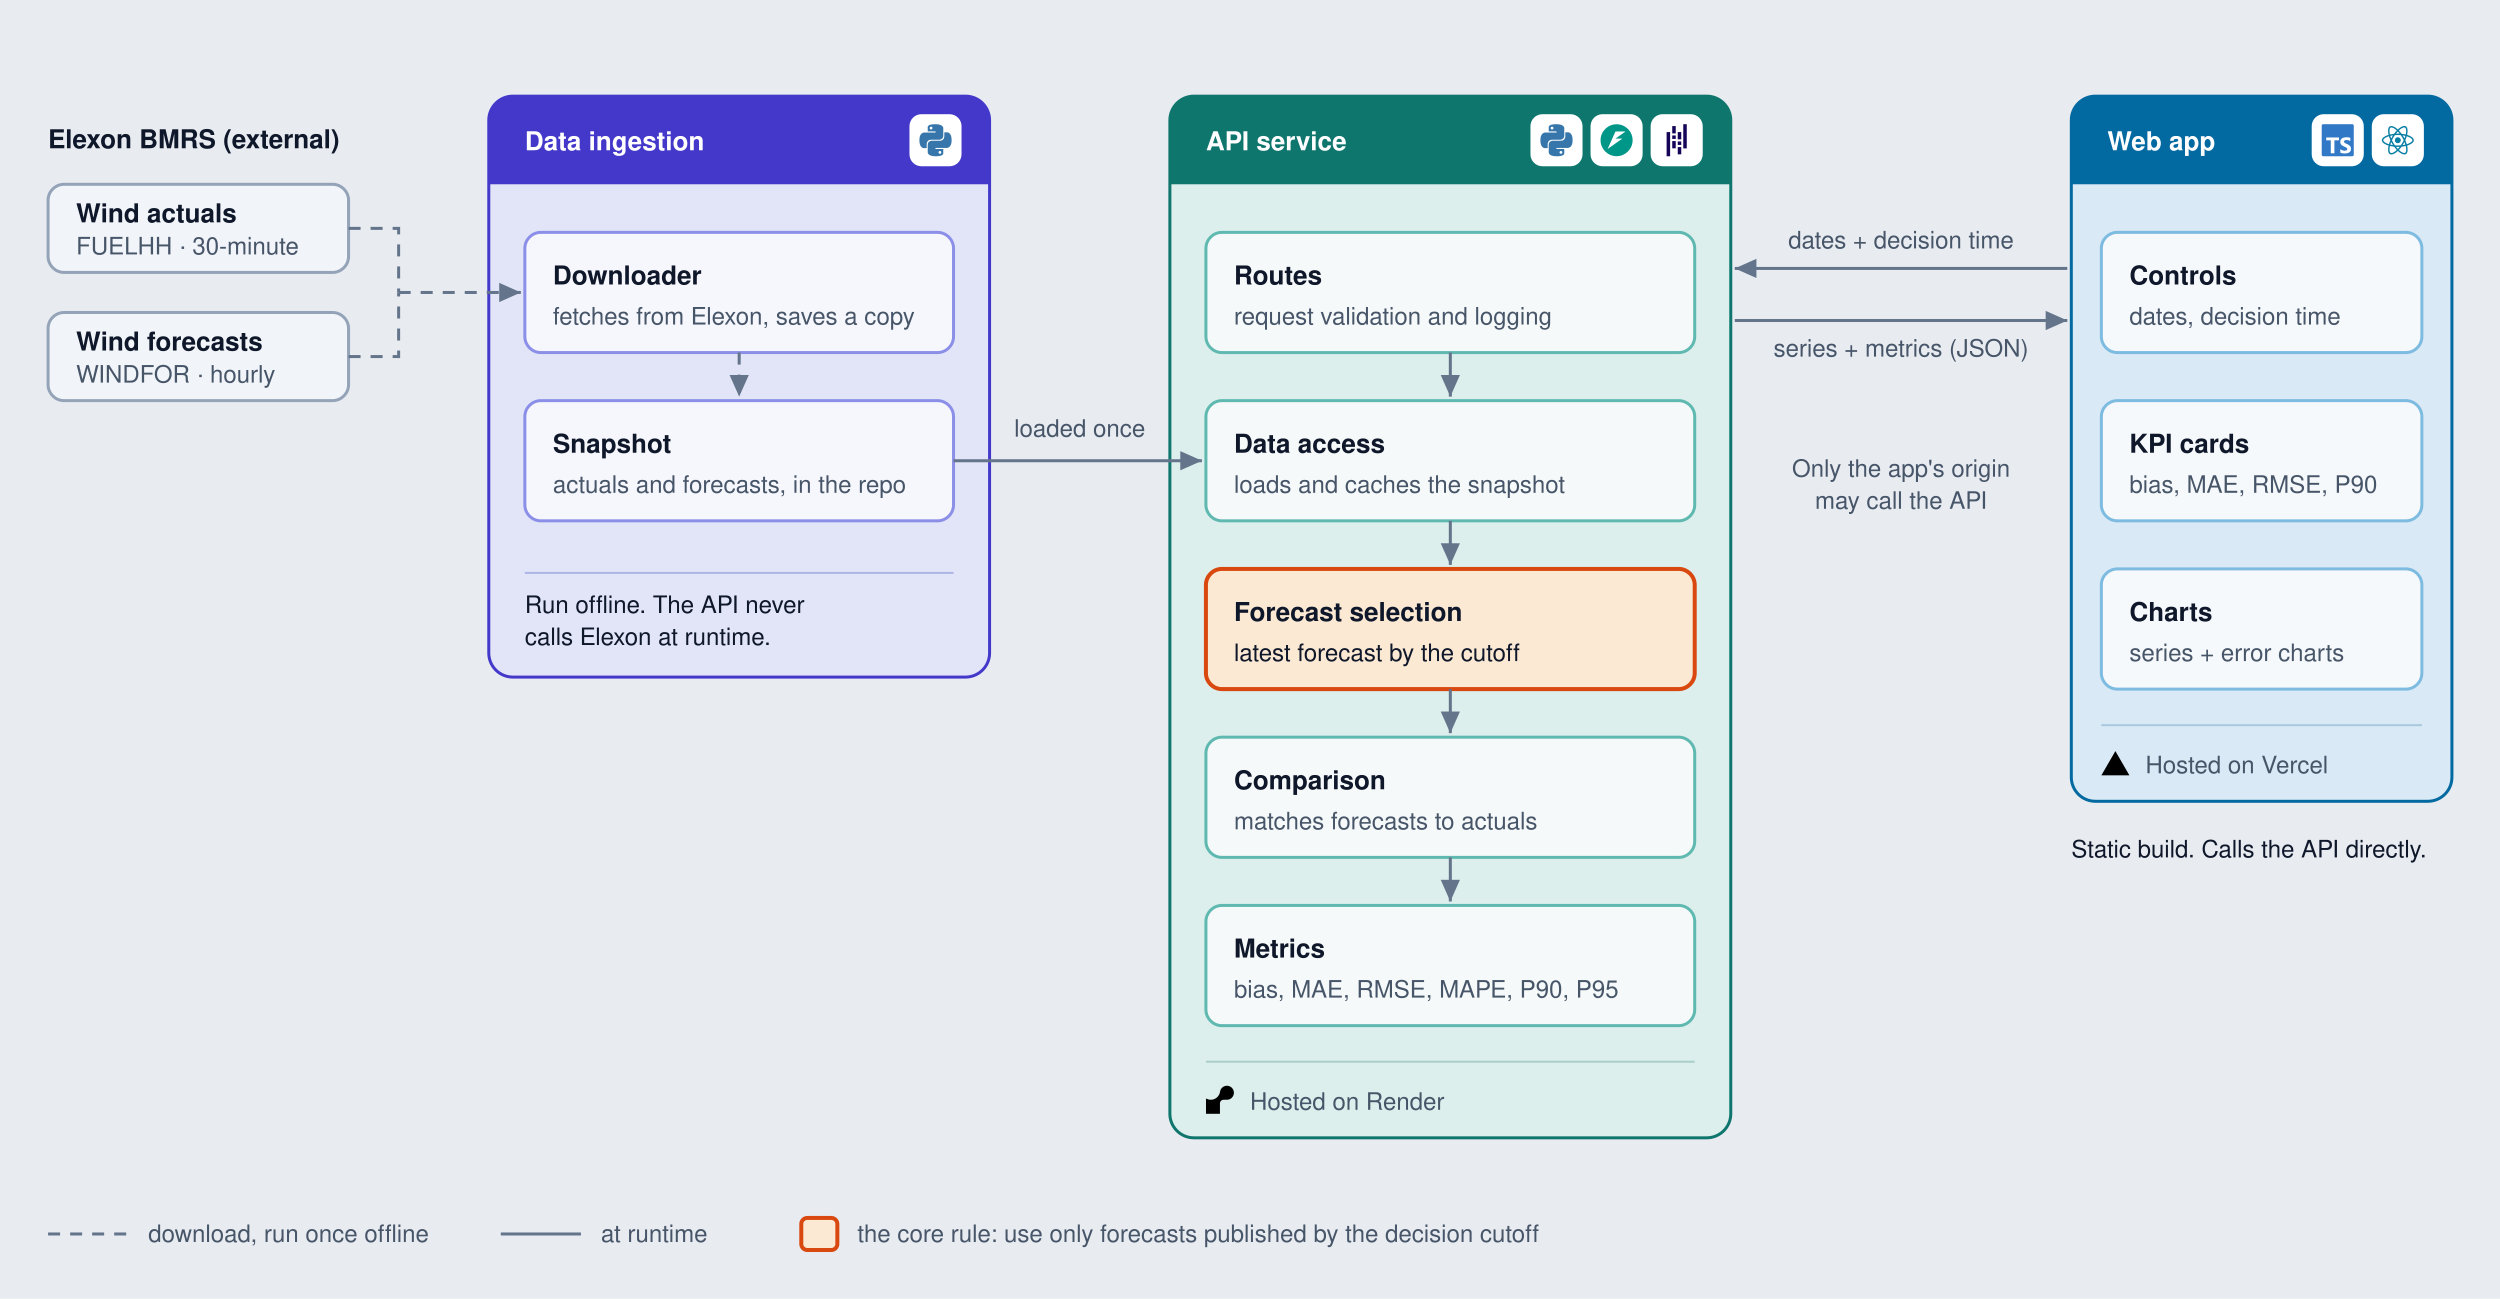
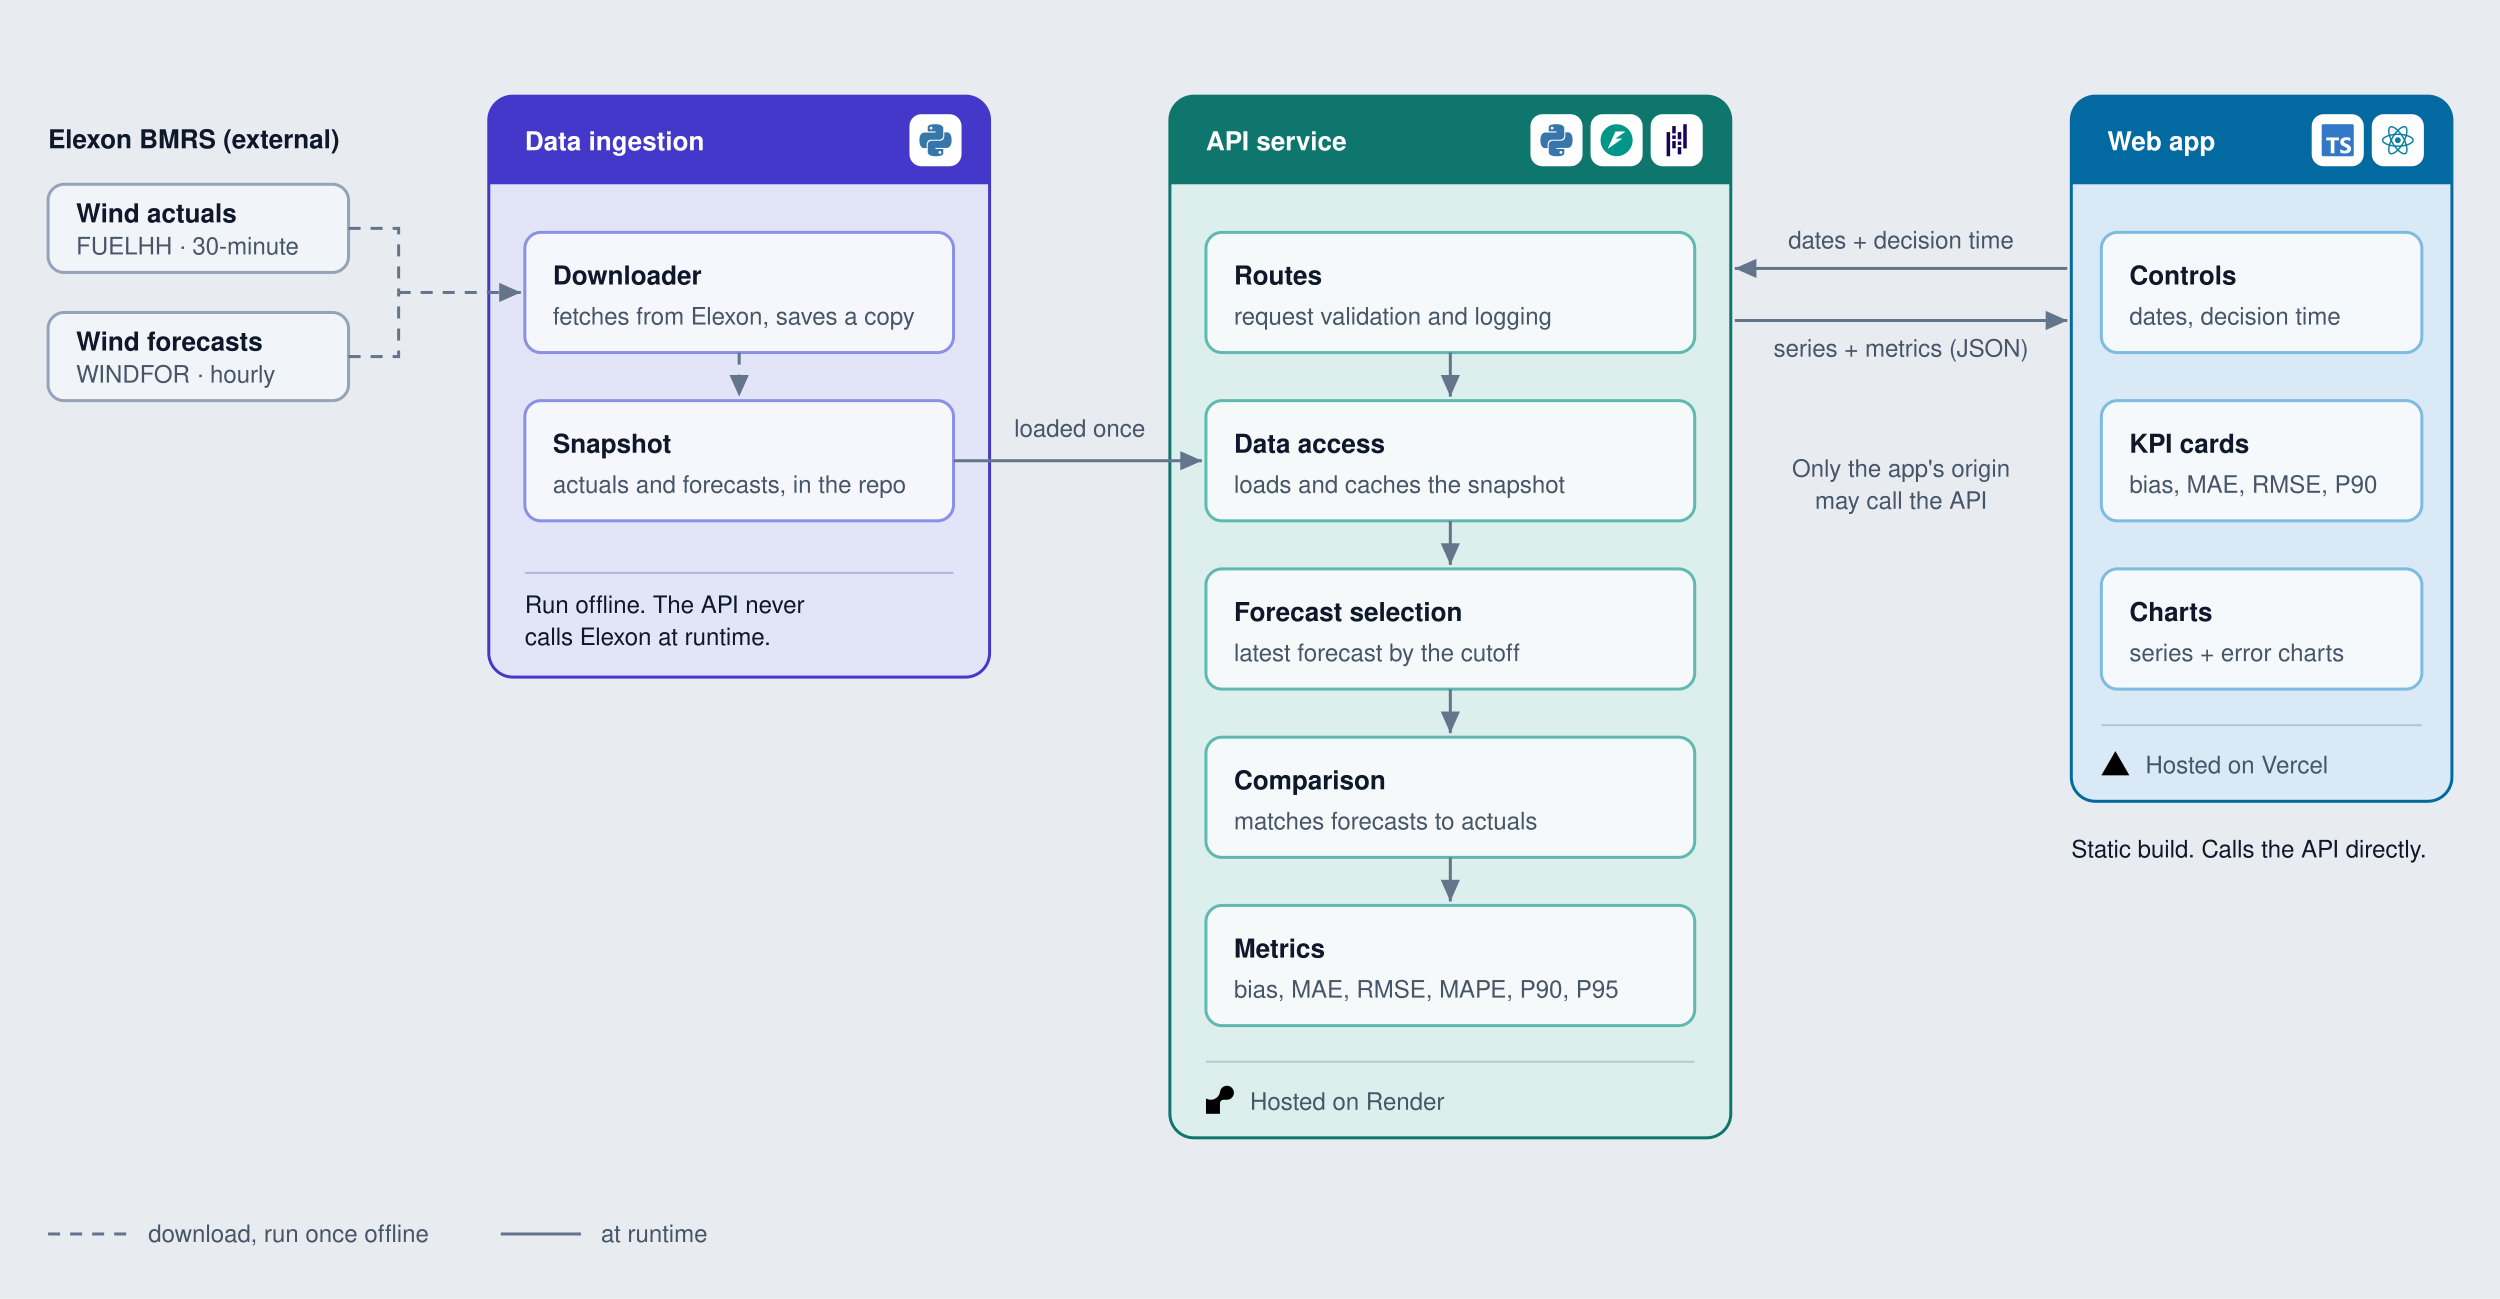
<svg xmlns="http://www.w3.org/2000/svg" viewBox="0 52 1248 648" width="1248" height="648" role="img" aria-labelledby="t d" font-family="ui-sans-serif, system-ui, -apple-system, 'Segoe UI', Helvetica, Arial, sans-serif">
  <defs>
    <marker id="arrow" viewBox="0 0 10 10" refX="9" refY="5" markerWidth="8" markerHeight="8" orient="auto-start-reverse">
      <path d="M0 1 L9 5 L0 9 z" fill="#64748b" />
    </marker>
  </defs>
  <rect x="0" y="52" width="1248" height="648" fill="#e8ecf1" />
  <text x="24" y="126" font-size="13" fill="#0f172a" font-weight="600">Elexon BMRS (external)</text>
  <rect x="24" y="144" width="150" height="44" rx="8" fill="#f1f4f8" stroke="#94a3b8" stroke-width="1.5" />
  <text x="38" y="163" font-size="13" font-weight="600" fill="#0f172a">Wind actuals</text>
  <text x="38" y="179" font-size="12" fill="#475569">FUELHH · 30-minute</text>
  <rect x="24" y="208" width="150" height="44" rx="8" fill="#f1f4f8" stroke="#94a3b8" stroke-width="1.5" />
  <text x="38" y="227" font-size="13" font-weight="600" fill="#0f172a">Wind forecasts</text>
  <text x="38" y="243" font-size="12" fill="#475569">WINDFOR · hourly</text>
  <path d="M174 166 H199 V198" fill="none" stroke="#64748b" stroke-width="1.5" stroke-dasharray="6 5" />
  <path d="M174 230 H199 V198" fill="none" stroke="#64748b" stroke-width="1.5" stroke-dasharray="6 5" />
  <rect x="244" y="100" width="250" height="290" rx="12" fill="#e1e5f7" stroke="#4338ca" stroke-width="1.5" />
  <path d="M244 144 V112 a12 12 0 0 1 12 -12 H482 a12 12 0 0 1 12 12 V144 z" fill="#4338ca" />
  <text x="262" y="127" font-size="13" fill="#ffffff" font-weight="600">Data ingestion</text>
  <rect x="454" y="109" width="26" height="26" rx="6" fill="#ffffff" />
  <path transform="translate(459 114) scale(0.6667)" d="M14.25.18l.9.2.73.26.59.3.45.32.34.34.25.34.16.33.1.3.04.26.02.2-.01.13V8.5l-.05.63-.13.55-.21.46-.26.38-.3.31-.33.25-.35.19-.35.14-.33.1-.3.07-.26.04-.21.02H8.77l-.69.05-.59.14-.5.22-.41.27-.33.32-.27.35-.2.36-.15.37-.1.35-.07.32-.04.27-.02.21v3.06H3.17l-.21-.03-.28-.07-.32-.12-.35-.18-.36-.26-.36-.36-.35-.46-.32-.59-.28-.73-.21-.88-.14-1.05-.05-1.23.06-1.22.16-1.04.24-.87.32-.71.36-.57.4-.44.42-.33.42-.24.4-.16.36-.1.32-.05.24-.01h.16l.06.01h8.16v-.83H6.18l-.01-2.75-.02-.37.05-.34.11-.31.17-.28.25-.26.31-.23.38-.2.44-.18.51-.15.58-.12.64-.1.71-.06.77-.04.84-.02 1.27.05zm-6.3 1.98l-.23.33-.08.41.08.41.23.34.33.22.41.09.41-.09.33-.22.23-.34.08-.41-.08-.41-.23-.33-.33-.22-.41-.09-.41.09zm13.09 3.95l.28.06.32.12.35.18.36.27.36.35.35.47.32.59.28.73.21.88.14 1.04.05 1.23-.06 1.23-.16 1.04-.24.86-.32.71-.36.57-.4.45-.42.33-.42.24-.4.16-.36.09-.32.05-.24.02-.16-.01h-8.22v.82h5.84l.01 2.76.02.36-.05.34-.11.31-.17.29-.25.25-.31.24-.38.2-.44.17-.51.15-.58.13-.64.09-.71.07-.77.04-.84.01-1.27-.04-1.07-.14-.9-.2-.73-.25-.59-.3-.45-.33-.34-.34-.25-.34-.16-.33-.1-.3-.04-.25-.02-.2.01-.13v-5.34l.05-.64.13-.54.21-.46.26-.38.3-.32.33-.24.35-.2.35-.14.33-.1.3-.06.26-.04.21-.02.13-.01h5.84l.69-.05.59-.14.5-.21.41-.28.33-.32.27-.35.2-.36.15-.36.1-.35.07-.32.04-.28.02-.21V6.07h2.09l.14.01zm-6.47 14.25l-.23.33-.08.41.08.41.23.33.33.23.41.08.41-.08.33-.23.23-.33.08-.41-.08-.41-.23-.33-.33-.23-.41-.08-.41.08z" fill="#3776AB" />
  <rect x="262" y="168" width="214" height="60" rx="8" fill="#f6f7fc" stroke="#8b8fe8" stroke-width="1.5" />
  <text x="276" y="194" font-size="13" font-weight="600" fill="#0f172a">Downloader</text>
  <text x="276" y="214" font-size="12" fill="#475569">fetches from Elexon, saves a copy</text>
  <rect x="262" y="252" width="214" height="60" rx="8" fill="#f6f7fc" stroke="#8b8fe8" stroke-width="1.5" />
  <text x="276" y="278" font-size="13" font-weight="600" fill="#0f172a">Snapshot</text>
  <text x="276" y="298" font-size="12" fill="#475569">actuals and forecasts, in the repo</text>
  <line x1="369" y1="228" x2="369" y2="250" stroke="#64748b" stroke-width="1.5" stroke-dasharray="6 5" marker-end="url(#arrow)" />
  <line x1="262" y1="338" x2="476" y2="338" stroke="#aeb4e6" stroke-width="1" />
  <text x="262" y="358" font-size="12" fill="#0f172a">Run offline. The API never</text>
  <text x="262" y="374" font-size="12" fill="#0f172a">calls Elexon at runtime.</text>
  <rect x="584" y="100" width="280" height="520" rx="12" fill="#dcefec" stroke="#0f766e" stroke-width="1.5" />
  <path d="M584 144 V112 a12 12 0 0 1 12 -12 H852 a12 12 0 0 1 12 12 V144 z" fill="#0f766e" />
  <text x="602" y="127" font-size="13" fill="#ffffff" font-weight="600">API service</text>
  <rect x="764" y="109" width="26" height="26" rx="6" fill="#ffffff" />
  <path transform="translate(769 114) scale(0.6667)" d="M14.25.18l.9.2.73.26.59.3.45.32.34.34.25.34.16.33.1.3.04.26.02.2-.01.13V8.5l-.05.63-.13.55-.21.46-.26.38-.3.31-.33.25-.35.19-.35.14-.33.1-.3.07-.26.04-.21.02H8.77l-.69.05-.59.14-.5.22-.41.27-.33.32-.27.35-.2.36-.15.37-.1.35-.07.32-.04.27-.02.21v3.06H3.17l-.21-.03-.28-.07-.32-.12-.35-.18-.36-.26-.36-.36-.35-.46-.32-.59-.28-.73-.21-.88-.14-1.05-.05-1.23.06-1.22.16-1.04.24-.87.32-.71.36-.57.4-.44.42-.33.42-.24.4-.16.36-.1.32-.05.24-.01h.16l.06.01h8.16v-.83H6.18l-.01-2.75-.02-.37.05-.34.11-.31.17-.28.25-.26.31-.23.38-.2.44-.18.51-.15.58-.12.64-.1.71-.06.77-.04.84-.02 1.27.05zm-6.3 1.98l-.23.33-.08.41.08.41.23.34.33.22.41.09.41-.09.33-.22.23-.34.08-.41-.08-.41-.23-.33-.33-.22-.41-.09-.41.09zm13.09 3.95l.28.06.32.12.35.18.36.27.36.35.35.47.32.59.28.73.21.88.14 1.04.05 1.23-.06 1.23-.16 1.04-.24.86-.32.71-.36.57-.4.45-.42.33-.42.24-.4.16-.36.09-.32.05-.24.02-.16-.01h-8.22v.82h5.84l.01 2.76.02.36-.05.34-.11.31-.17.29-.25.25-.31.24-.38.2-.44.17-.51.15-.58.13-.64.09-.71.07-.77.04-.84.01-1.27-.04-1.07-.14-.9-.2-.73-.25-.59-.3-.45-.33-.34-.34-.25-.34-.16-.33-.1-.3-.04-.25-.02-.2.01-.13v-5.34l.05-.64.13-.54.21-.46.26-.38.3-.32.33-.24.35-.2.35-.14.33-.1.3-.06.26-.04.21-.02.13-.01h5.84l.69-.05.59-.14.5-.21.41-.28.33-.32.27-.35.2-.36.15-.36.1-.35.07-.32.04-.28.02-.21V6.07h2.09l.14.01zm-6.47 14.25l-.23.33-.08.41.08.41.23.33.33.23.41.08.41-.08.33-.23.23-.33.08-.41-.08-.41-.23-.33-.33-.23-.41-.08-.41.08z" fill="#3776AB" />
  <rect x="794" y="109" width="26" height="26" rx="6" fill="#ffffff" />
  <path transform="translate(799 114) scale(0.6667)" d="M12 .039C5.373.038 0 5.393 0 11.999c-.001 6.607 5.372 11.963 12 11.963 6.628 0 12.001-5.356 12-11.963-0-6.606-5.373-11.96-12-11.96m-.829 5.415h7.55l-7.58 5.328h5.183L5.279 18.544q2.947-6.544 5.892-13.09" fill="#009688" />
  <rect x="824" y="109" width="26" height="26" rx="6" fill="#ffffff" />
  <path transform="translate(829 114) scale(0.6667)" d="M16.922 0h2.623v18.104h-2.623zm-4.126 12.94h2.623v2.57h-2.623zm0-7.037h2.623v5.446h-2.623zm0 11.197h2.623v5.446h-2.623zM4.456 5.896h2.622V24H4.455zm4.213 2.559h2.623v2.57H8.67zm0 4.151h2.623v5.447H8.67zm0-11.187h2.623v5.446H8.67Z" fill="#150458" />
  <rect x="602" y="168" width="244" height="60" rx="8" fill="#f6f9f9" stroke="#5fb9b0" stroke-width="1.5" />
  <text x="616" y="194" font-size="13" font-weight="600" fill="#0f172a">Routes</text>
  <text x="616" y="214" font-size="12" fill="#475569">request validation and logging</text>
  <rect x="602" y="252" width="244" height="60" rx="8" fill="#f6f9f9" stroke="#5fb9b0" stroke-width="1.5" />
  <text x="616" y="278" font-size="13" font-weight="600" fill="#0f172a">Data access</text>
  <text x="616" y="298" font-size="12" fill="#475569">loads and caches the snapshot</text>
-   <rect x="602" y="336" width="244" height="60" rx="8" fill="#fbe9d3" stroke="#d9480f" stroke-width="2" />
+   <rect x="602" y="336" width="244" height="60" rx="8" fill="#f6f9f9" stroke="#5fb9b0" stroke-width="1.5" />
  <text x="616" y="362" font-size="13" font-weight="600" fill="#0f172a">Forecast selection</text>
-   <text x="616" y="382" font-size="12" fill="#0f172a">latest forecast by the cutoff</text>
+   <text x="616" y="382" font-size="12" fill="#475569">latest forecast by the cutoff</text>
  <rect x="602" y="420" width="244" height="60" rx="8" fill="#f6f9f9" stroke="#5fb9b0" stroke-width="1.5" />
  <text x="616" y="446" font-size="13" font-weight="600" fill="#0f172a">Comparison</text>
  <text x="616" y="466" font-size="12" fill="#475569">matches forecasts to actuals</text>
  <rect x="602" y="504" width="244" height="60" rx="8" fill="#f6f9f9" stroke="#5fb9b0" stroke-width="1.5" />
  <text x="616" y="530" font-size="13" font-weight="600" fill="#0f172a">Metrics</text>
  <text x="616" y="550" font-size="12" fill="#475569">bias, MAE, RMSE, MAPE, P90, P95</text>
  <line x1="724" y1="228" x2="724" y2="250" stroke="#64748b" stroke-width="1.5" marker-end="url(#arrow)" />
  <line x1="724" y1="312" x2="724" y2="334" stroke="#64748b" stroke-width="1.5" marker-end="url(#arrow)" />
  <line x1="724" y1="396" x2="724" y2="418" stroke="#64748b" stroke-width="1.5" marker-end="url(#arrow)" />
  <line x1="724" y1="480" x2="724" y2="502" stroke="#64748b" stroke-width="1.5" marker-end="url(#arrow)" />
  <line x1="602" y1="582" x2="846" y2="582" stroke="#a9cfca" stroke-width="1" />
  <path transform="translate(602 594) scale(0.5833)" d="M18.263.007c-3.121-.147-5.744 2.109-6.192 5.082-.018.138-.045.272-.067.405-.696 3.703-3.936 6.507-7.827 6.507-1.388 0-2.691-.356-3.825-.979a.202.202 0 0 0-.302.178V24H12v-8.999c0-1.656 1.338-3 2.987-3h2.988c3.382 0 6.103-2.817 5.97-6.244-.12-3.084-2.61-5.603-5.682-5.75" fill="#000000" />
  <text x="624" y="606" font-size="12" fill="#475569">Hosted on Render</text>
  <line x1="1032" y1="186" x2="866" y2="186" stroke="#64748b" stroke-width="1.5" marker-end="url(#arrow)" />
  <line x1="866" y1="212" x2="1032" y2="212" stroke="#64748b" stroke-width="1.5" marker-end="url(#arrow)" />
  <text x="949" y="176" font-size="12" fill="#475569" text-anchor="middle">dates + decision time</text>
  <text x="949" y="230" font-size="12" fill="#475569" text-anchor="middle">series + metrics (JSON)</text>
  <text x="949" y="290" font-size="12" fill="#475569" text-anchor="middle">Only the app's origin</text>
  <text x="949" y="306" font-size="12" fill="#475569" text-anchor="middle">may call the API</text>
  <rect x="1034" y="100" width="190" height="352" rx="12" fill="#d9e9f5" stroke="#0369a1" stroke-width="1.5" />
  <path d="M1034 144 V112 a12 12 0 0 1 12 -12 H1212 a12 12 0 0 1 12 12 V144 z" fill="#0369a1" />
  <text x="1052" y="127" font-size="13" fill="#ffffff" font-weight="600">Web app</text>
  <rect x="1154" y="109" width="26" height="26" rx="6" fill="#ffffff" />
  <path transform="translate(1159 114) scale(0.6667)" d="M1.125 0C.502 0 0 .502 0 1.125v21.75C0 23.498.502 24 1.125 24h21.75c.623 0 1.125-.502 1.125-1.125V1.125C24 .502 23.498 0 22.875 0zm17.363 9.75c.612 0 1.154.037 1.627.111a6.38 6.38 0 0 1 1.306.34v2.458a3.95 3.95 0 0 0-.643-.361 5.093 5.093 0 0 0-.717-.26 5.453 5.453 0 0 0-1.426-.2c-.3 0-.573.028-.819.086a2.1 2.1 0 0 0-.623.242c-.17.104-.3.229-.393.374a.888.888 0 0 0-.14.49c0 .196.053.373.156.529.104.156.252.304.443.444s.423.276.696.41c.273.135.582.274.926.416.47.197.892.407 1.266.628.374.222.695.473.963.753.268.279.472.598.614.957.142.359.214.776.214 1.253 0 .657-.125 1.21-.373 1.656a3.033 3.033 0 0 1-1.012 1.085 4.38 4.38 0 0 1-1.487.596c-.566.12-1.163.18-1.79.18a9.916 9.916 0 0 1-1.84-.164 5.544 5.544 0 0 1-1.512-.493v-2.63a5.033 5.033 0 0 0 3.237 1.2c.333 0 .624-.03.872-.09.249-.06.456-.144.623-.25.166-.108.29-.234.373-.38a1.023 1.023 0 0 0-.074-1.089 2.12 2.12 0 0 0-.537-.5 5.597 5.597 0 0 0-.807-.444 27.72 27.72 0 0 0-1.007-.436c-.918-.383-1.602-.852-2.053-1.405-.45-.553-.676-1.222-.676-2.005 0-.614.123-1.141.369-1.582.246-.441.58-.804 1.004-1.089a4.494 4.494 0 0 1 1.47-.629 7.536 7.536 0 0 1 1.77-.201zm-15.113.188h9.563v2.166H9.506v9.646H6.789v-9.646H3.375z" fill="#3178C6" />
  <rect x="1184" y="109" width="26" height="26" rx="6" fill="#ffffff" />
  <path transform="translate(1189 114) scale(0.6667)" d="M14.23 12.004a2.236 2.236 0 0 1-2.235 2.236 2.236 2.236 0 0 1-2.236-2.236 2.236 2.236 0 0 1 2.235-2.236 2.236 2.236 0 0 1 2.236 2.236zm2.648-10.69c-1.346 0-3.107.96-4.888 2.622-1.78-1.653-3.542-2.602-4.887-2.602-.41 0-.783.093-1.106.278-1.375.793-1.683 3.264-.973 6.365C1.98 8.917 0 10.42 0 12.004c0 1.59 1.99 3.097 5.043 4.03-.704 3.113-.39 5.588.988 6.38.32.187.69.275 1.102.275 1.345 0 3.107-.96 4.888-2.624 1.78 1.654 3.542 2.603 4.887 2.603.41 0 .783-.09 1.106-.275 1.374-.792 1.683-3.263.973-6.365C22.02 15.096 24 13.59 24 12.004c0-1.59-1.99-3.097-5.043-4.032.704-3.11.39-5.587-.988-6.38-.318-.184-.688-.277-1.092-.278zm-.005 1.09v.006c.225 0 .406.044.558.127.666.382.955 1.835.73 3.704-.054.46-.142.945-.25 1.44-.96-.236-2.006-.417-3.107-.534-.66-.905-1.345-1.727-2.035-2.447 1.592-1.48 3.087-2.292 4.105-2.295zm-9.77.02c1.012 0 2.514.808 4.11 2.28-.686.72-1.37 1.537-2.02 2.442-1.107.117-2.154.298-3.113.538-.112-.49-.195-.964-.254-1.42-.23-1.868.054-3.32.714-3.707.19-.09.4-.127.563-.132zm4.882 3.05c.455.468.91.992 1.36 1.564-.44-.02-.89-.034-1.345-.034-.46 0-.915.01-1.36.034.44-.572.895-1.096 1.345-1.565zM12 8.1c.74 0 1.477.034 2.202.093.406.582.802 1.203 1.183 1.86.372.64.71 1.29 1.018 1.946-.308.655-.646 1.31-1.013 1.95-.38.66-.773 1.288-1.18 1.87-.728.063-1.466.098-2.21.098-.74 0-1.477-.035-2.202-.093-.406-.582-.802-1.204-1.183-1.86-.372-.64-.71-1.29-1.018-1.946.303-.657.646-1.313 1.013-1.954.38-.66.773-1.286 1.18-1.868.728-.064 1.466-.098 2.21-.098zm-3.635.254c-.24.377-.48.763-.704 1.16-.225.39-.435.782-.635 1.174-.265-.656-.49-1.31-.676-1.947.64-.15 1.315-.283 2.015-.386zm7.26 0c.695.103 1.365.23 2.006.387-.18.632-.405 1.282-.66 1.933-.2-.39-.41-.783-.64-1.174-.225-.392-.465-.774-.705-1.146zm3.063.675c.484.15.944.317 1.375.498 1.732.74 2.852 1.708 2.852 2.476-.005.768-1.125 1.74-2.857 2.475-.42.18-.88.342-1.355.493-.28-.958-.646-1.956-1.1-2.98.45-1.017.81-2.01 1.085-2.964zm-13.395.004c.278.96.645 1.957 1.1 2.98-.45 1.017-.812 2.01-1.086 2.964-.484-.15-.944-.318-1.37-.5-1.732-.737-2.852-1.706-2.852-2.474 0-.768 1.12-1.742 2.852-2.476.42-.18.88-.342 1.356-.494zm11.678 4.28c.265.657.49 1.312.676 1.948-.64.157-1.316.29-2.016.39.24-.375.48-.762.705-1.158.225-.39.435-.788.636-1.18zm-9.945.02c.2.392.41.783.64 1.175.23.39.465.772.705 1.143-.695-.102-1.365-.23-2.006-.386.18-.63.406-1.282.66-1.933zM17.92 16.32c.112.493.2.968.254 1.423.23 1.868-.054 3.32-.714 3.708-.147.09-.338.128-.563.128-1.012 0-2.514-.807-4.11-2.28.686-.72 1.37-1.536 2.02-2.44 1.107-.118 2.154-.3 3.113-.54zm-11.83.01c.96.234 2.006.415 3.107.532.66.905 1.345 1.727 2.035 2.446-1.595 1.483-3.092 2.295-4.11 2.295-.22-.005-.406-.05-.553-.132-.666-.38-.955-1.834-.73-3.703.054-.46.142-.944.25-1.438zm4.56.64c.44.02.89.034 1.345.034.46 0 .915-.01 1.36-.034-.44.572-.895 1.095-1.345 1.565-.455-.47-.91-.993-1.36-1.565z" fill="#087EA4" />
  <rect x="1049" y="168" width="160" height="60" rx="8" fill="#f6f9fb" stroke="#7dbbe0" stroke-width="1.5" />
  <text x="1063" y="194" font-size="13" font-weight="600" fill="#0f172a">Controls</text>
  <text x="1063" y="214" font-size="12" fill="#475569">dates, decision time</text>
  <rect x="1049" y="252" width="160" height="60" rx="8" fill="#f6f9fb" stroke="#7dbbe0" stroke-width="1.5" />
  <text x="1063" y="278" font-size="13" font-weight="600" fill="#0f172a">KPI cards</text>
  <text x="1063" y="298" font-size="12" fill="#475569">bias, MAE, RMSE, P90</text>
  <rect x="1049" y="336" width="160" height="60" rx="8" fill="#f6f9fb" stroke="#7dbbe0" stroke-width="1.5" />
  <text x="1063" y="362" font-size="13" font-weight="600" fill="#0f172a">Charts</text>
  <text x="1063" y="382" font-size="12" fill="#475569">series + error charts</text>
  <line x1="1049" y1="414" x2="1209" y2="414" stroke="#a9c8de" stroke-width="1" />
  <path transform="translate(1049 426) scale(0.5833)" d="m12 1.608 12 20.784H0Z" fill="#000000" />
  <text x="1071" y="438" font-size="12" fill="#475569">Hosted on Vercel</text>
  <text x="1034" y="480" font-size="12" fill="#0f172a">Static build. Calls the API directly.</text>
  <line x1="199" y1="198" x2="260" y2="198" stroke="#64748b" stroke-width="1.5" stroke-dasharray="6 5" marker-end="url(#arrow)" />
  <line x1="476" y1="282" x2="600" y2="282" stroke="#64748b" stroke-width="1.5" marker-end="url(#arrow)" />
  <text x="539" y="270" font-size="12" fill="#475569" text-anchor="middle">loaded once</text>
  <line x1="24" y1="668" x2="64" y2="668" stroke="#64748b" stroke-width="1.5" stroke-dasharray="6 5" />
  <text x="74" y="672" font-size="12" fill="#475569">download, run once offline</text>
  <line x1="250" y1="668" x2="290" y2="668" stroke="#64748b" stroke-width="1.5" />
  <text x="300" y="672" font-size="12" fill="#475569">at runtime</text>
-   <rect x="400" y="660" width="18" height="16" rx="3" fill="#fbe9d3" stroke="#d9480f" stroke-width="2" />
-   <text x="428" y="672" font-size="12" fill="#475569">the core rule: use only forecasts published by the decision cutoff</text>
</svg>
